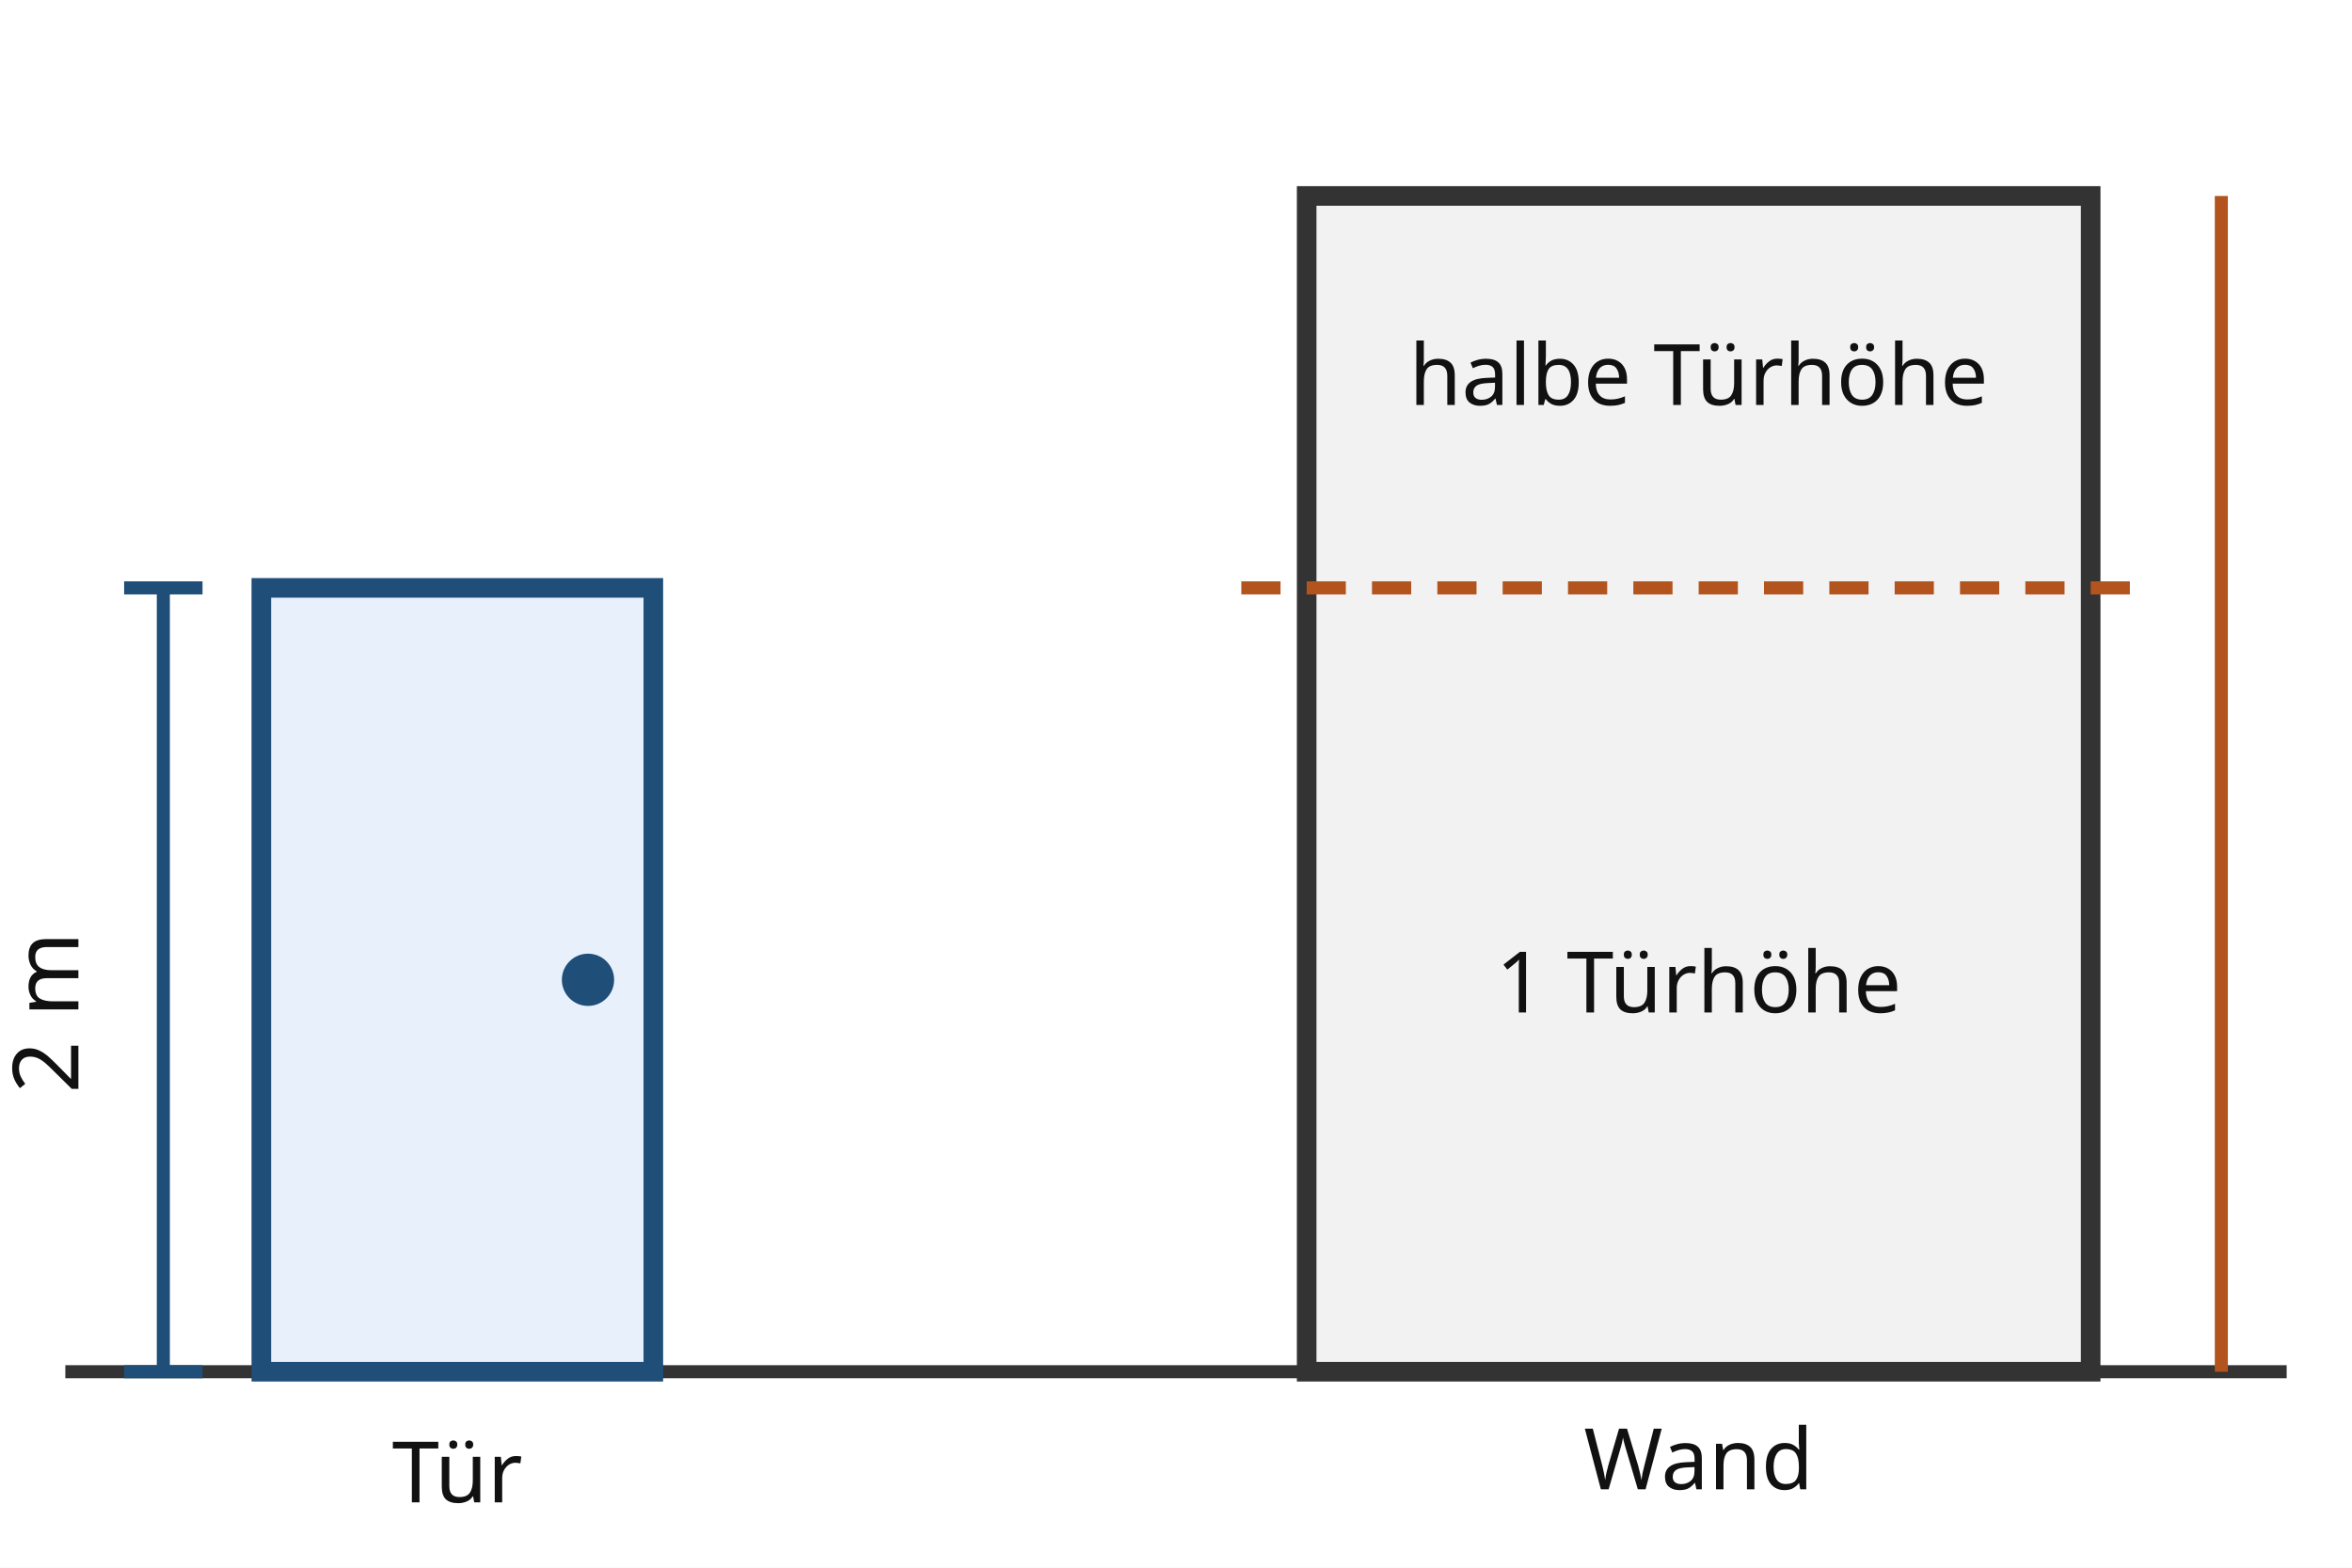
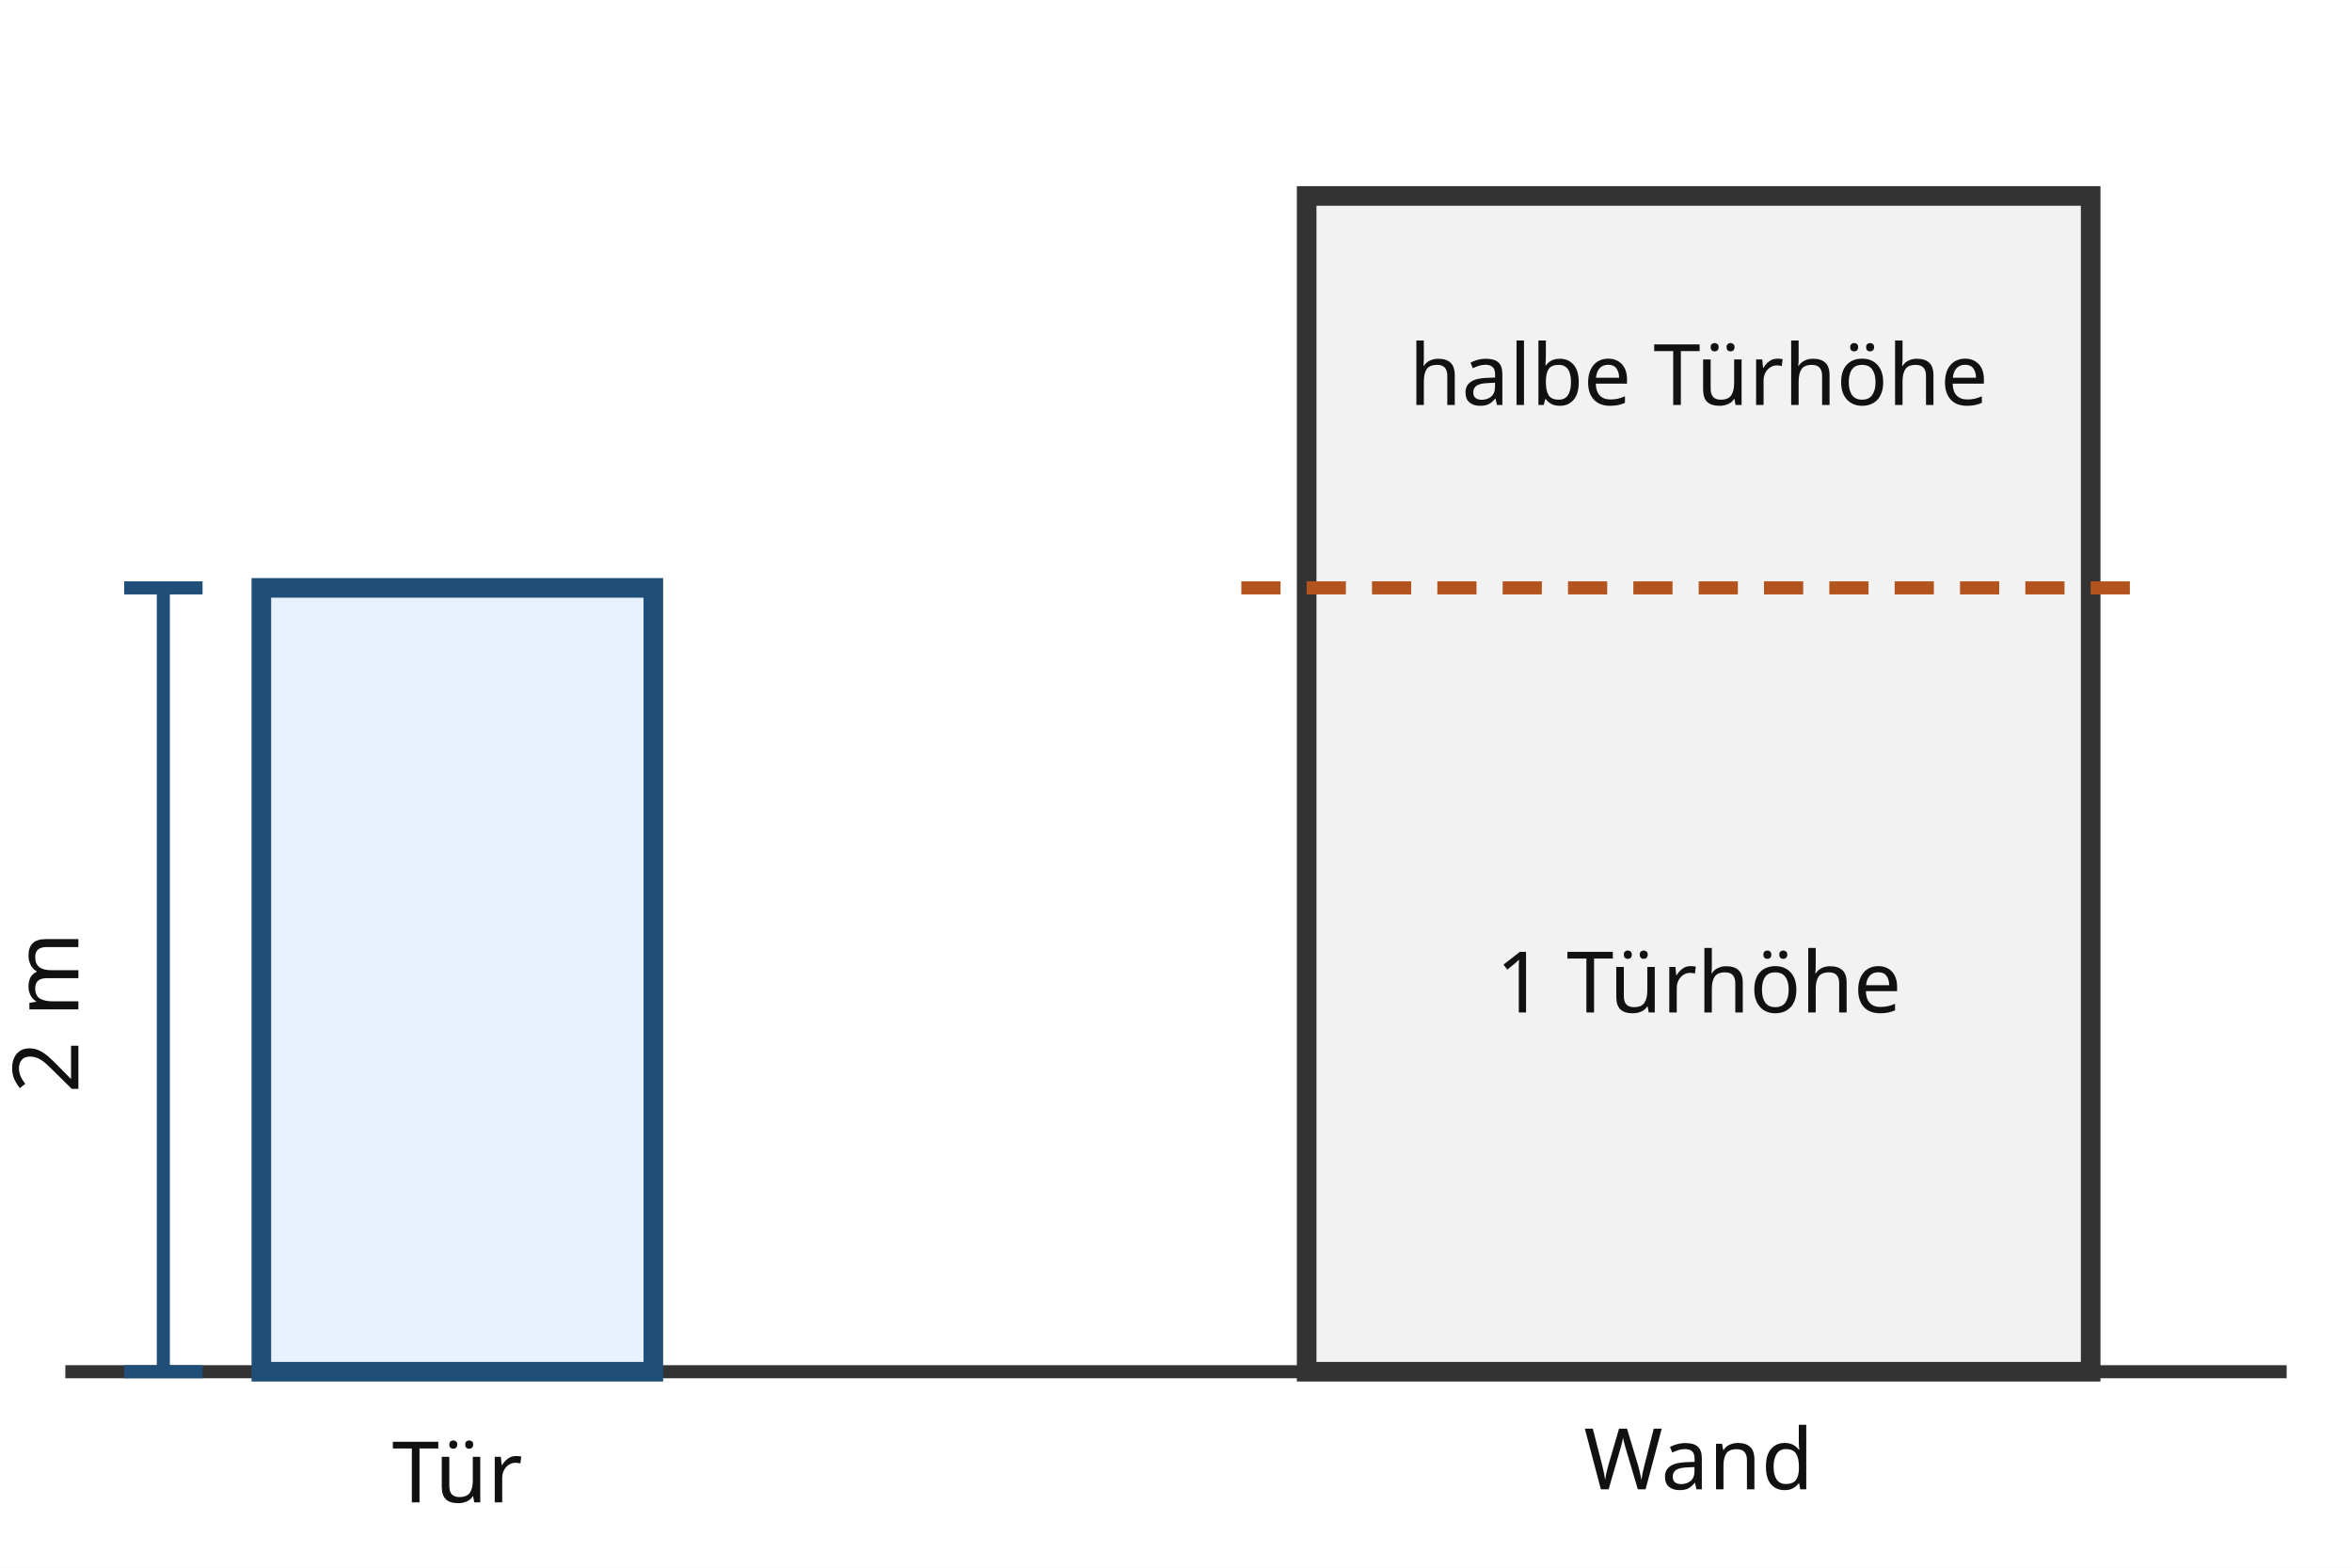
<svg xmlns="http://www.w3.org/2000/svg" viewBox="0 0 360 240" role="img" aria-labelledby="t d">
  <rect width="360" height="240" fill="#fff" />
  <line x1="10" y1="210" x2="350" y2="210" stroke="#333" stroke-width="2" />
  <rect x="40" y="90" width="60" height="120" fill="#e8f1fb" stroke="#1f4e79" stroke-width="3" />
-   <circle cx="90" cy="150" r="4" fill="#1f4e79" />
  <g stroke="#1f4e79" stroke-width="2" fill="none">
    <line x1="25" y1="90" x2="25" y2="210" />
    <line x1="19" y1="90" x2="31" y2="90" />
    <line x1="19" y1="210" x2="31" y2="210" />
  </g>
  <text x="12" y="155" font-family="sans-serif" font-size="14" fill="#111" transform="rotate(-90 12 155)" text-anchor="middle">2 m</text>
  <text x="70" y="230" font-family="sans-serif" font-size="13" fill="#111" text-anchor="middle">Tür</text>
  <rect x="200" y="30" width="120" height="180" fill="#f2f2f2" stroke="#333" stroke-width="3" />
  <g stroke="#b3541e" stroke-width="2" stroke-dasharray="6 4">
    <line x1="190" y1="90" x2="330" y2="90" />
  </g>
-   <g stroke="#b3541e" stroke-width="2" fill="none">
-     <line x1="340" y1="30" x2="340" y2="210" />
-   </g>
  <text x="260" y="155" font-family="sans-serif" font-size="13" fill="#111" text-anchor="middle">1 Türhöhe</text>
  <text x="260" y="62" font-family="sans-serif" font-size="13" fill="#111" text-anchor="middle">halbe Türhöhe</text>
  <text x="260" y="228" font-family="sans-serif" font-size="13" fill="#111" text-anchor="middle">Wand</text>
</svg>
